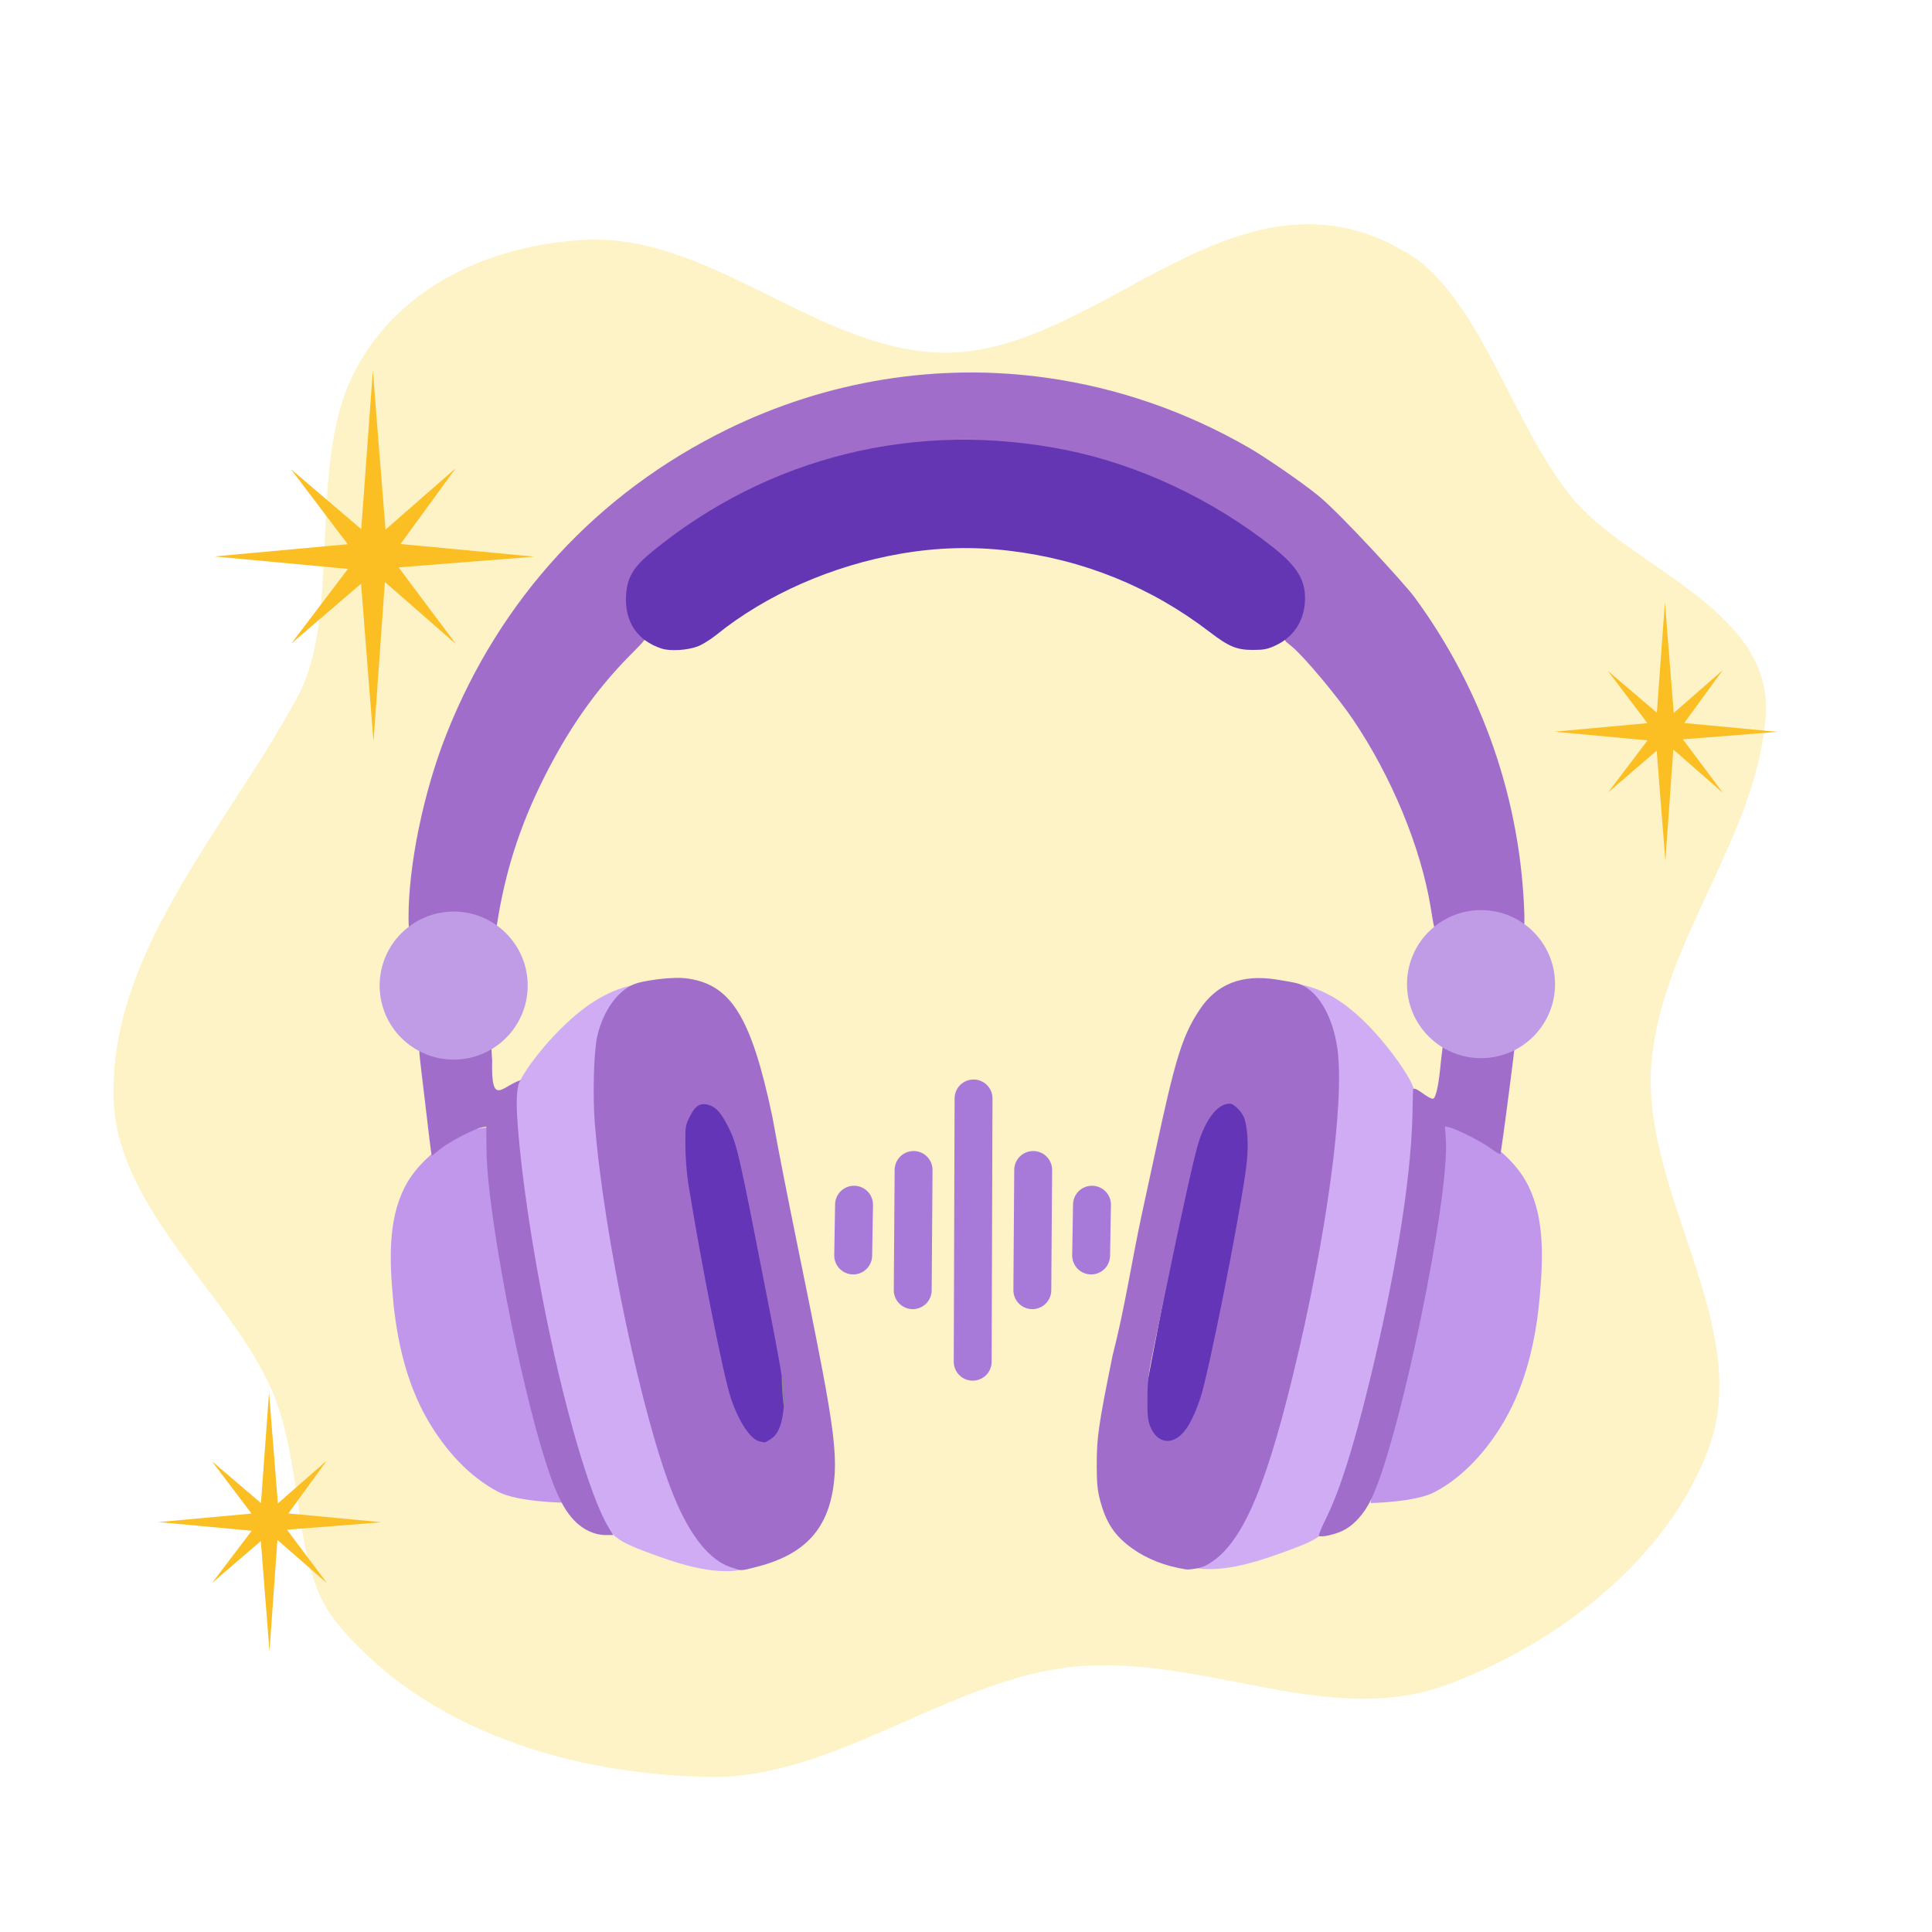
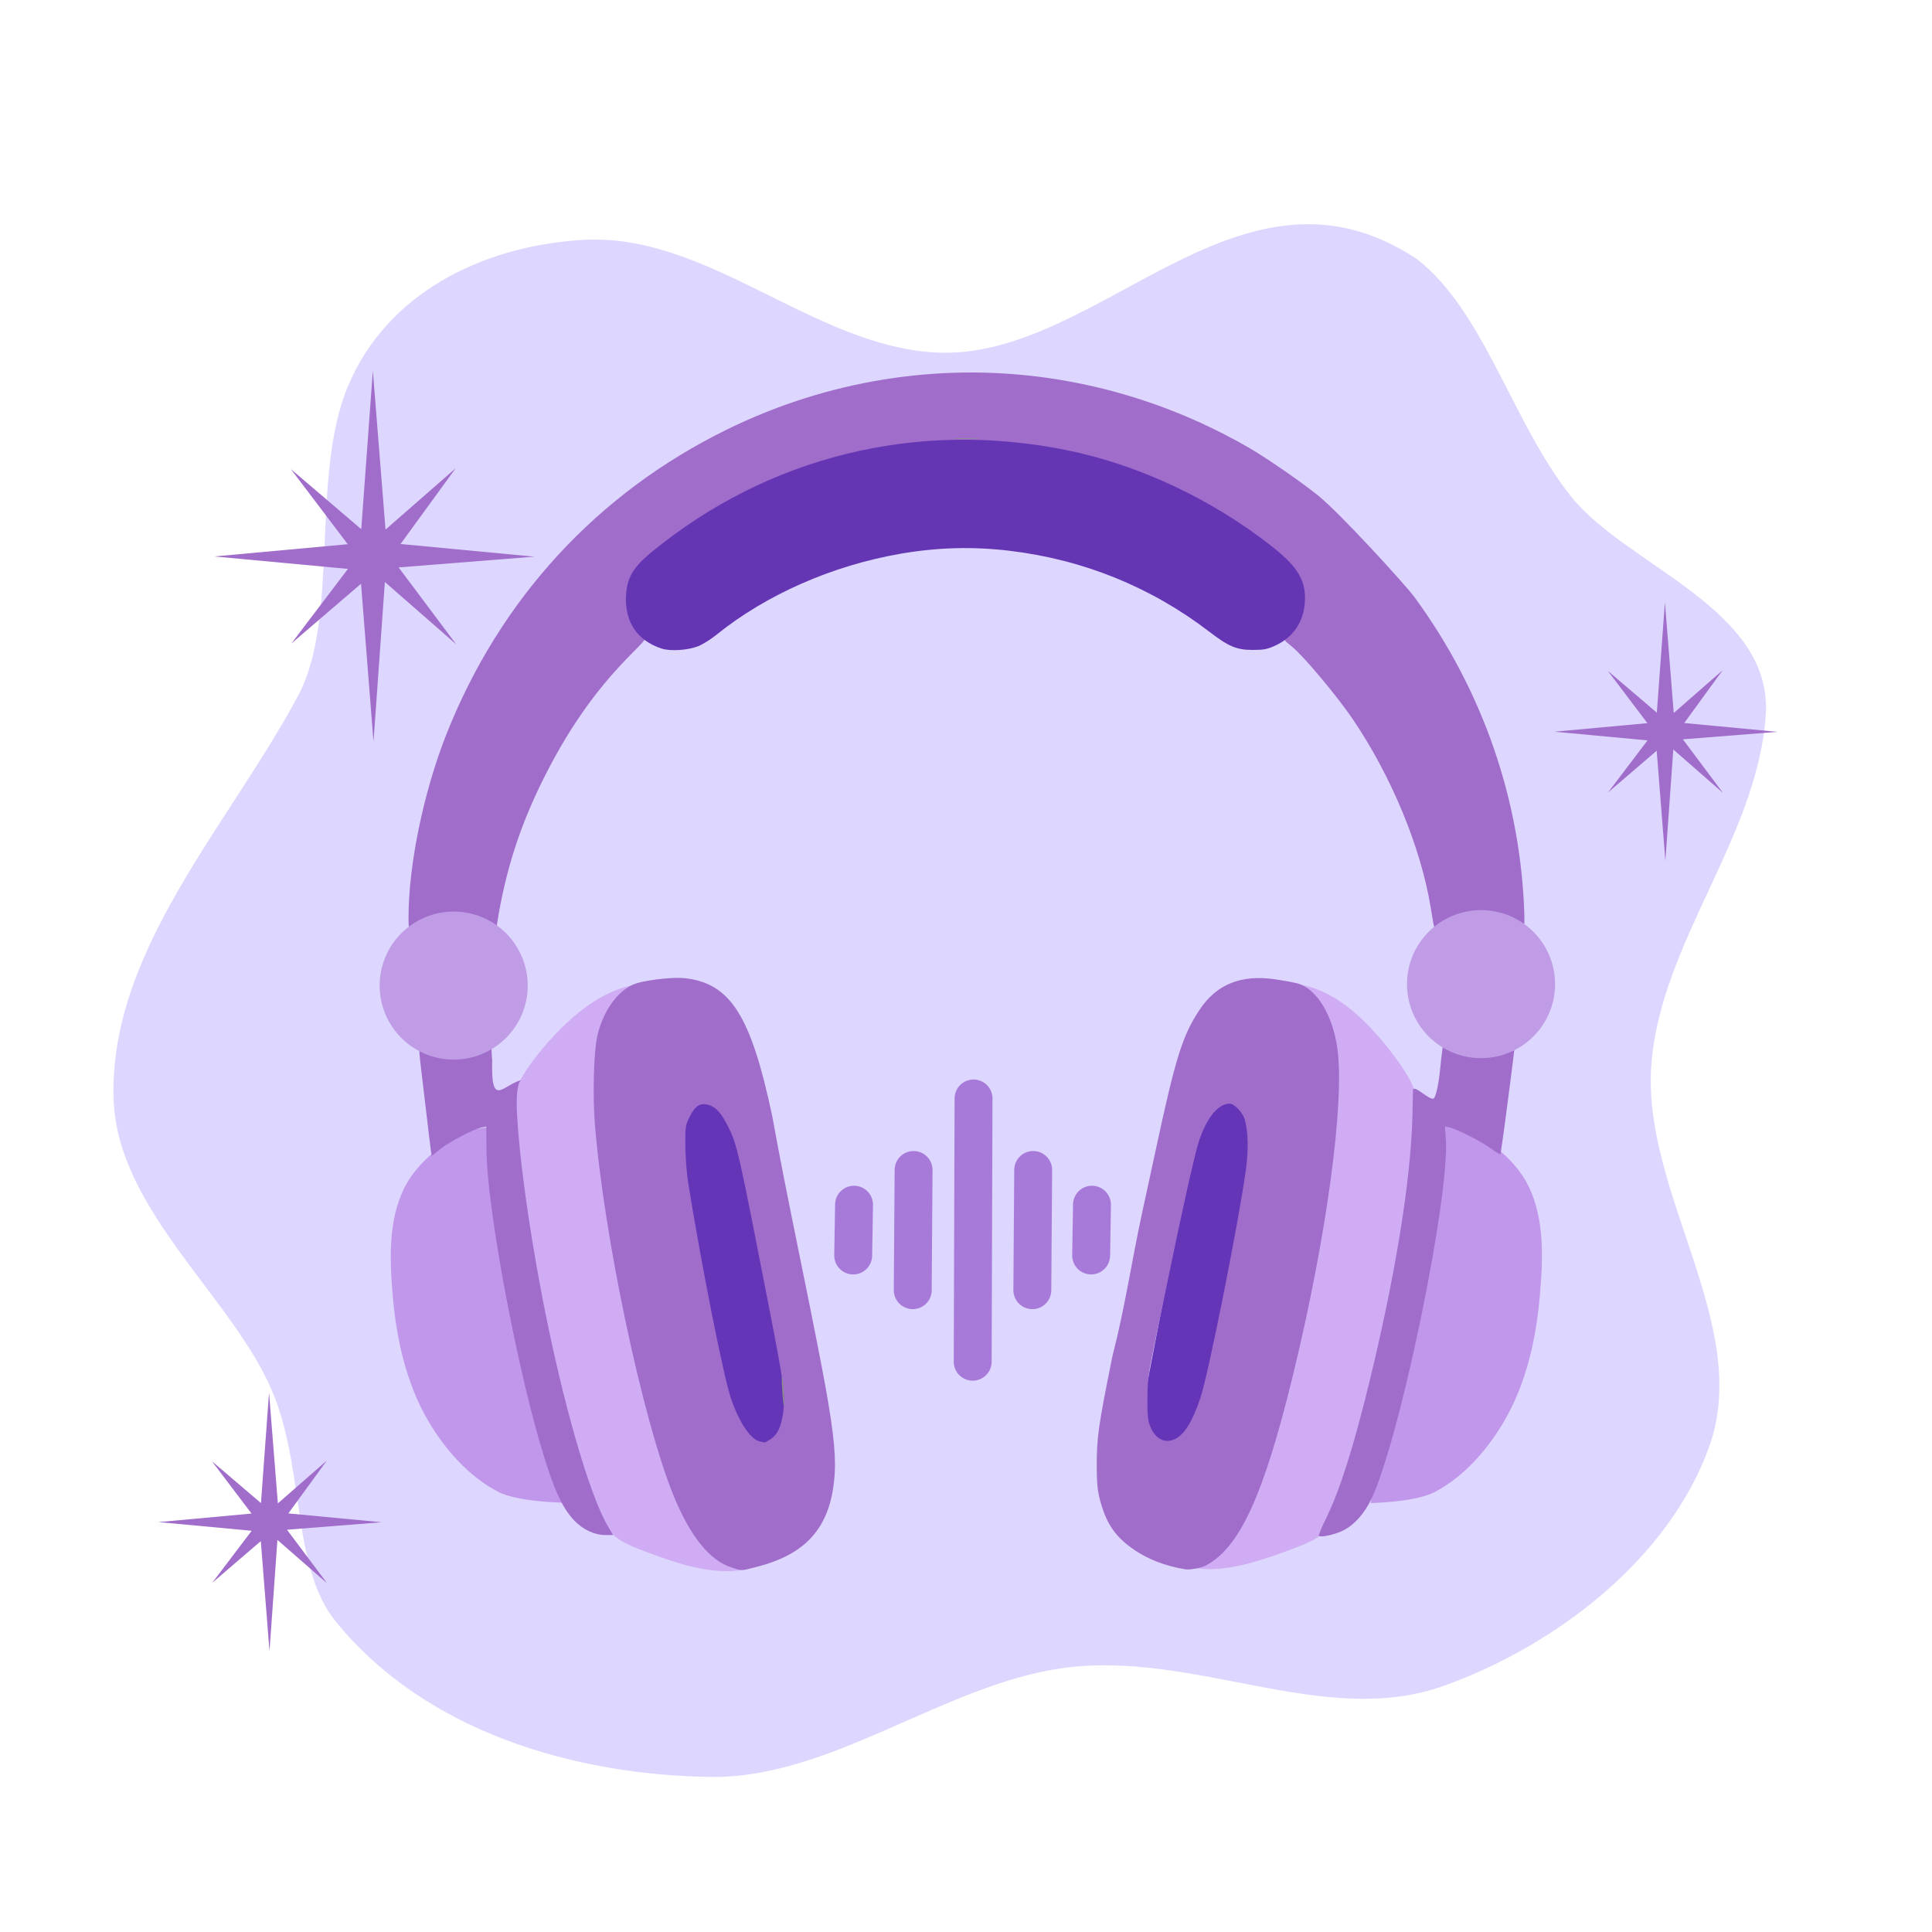
<svg xmlns="http://www.w3.org/2000/svg" version="1.1" id="svg1" width="1672" height="1672" viewBox="0 0 1672 1672" xml:space="preserve">
  <defs id="defs1" />
  <g id="g1">
    <g id="g7">
      <g id="g1-2" transform="translate(-2144.476,-337.2459)">
-         <path style="fill:#fef3c7;fill-opacity:1;stroke:none;stroke-width:26.457;stroke-linecap:round;stroke-linejoin:round;stroke-opacity:1;paint-order:fill markers stroke" d="m 2647.851,544.902 c 108.345,-6.97 198.871,91.123 305.601,97.378 141.421,8.288 263.079,-183.147 417.231,-80.846 58.547,45.3 82.657,142.071 133.519,205.587 48.342,60.371 174.966,96.835 168.406,189.502 -7.443,105.135 -90.006,195.309 -98.89,300.332 -9.44,111.604 87.767,226.832 49.985,332.27 -34.806,97.133 -132.807,172.487 -229.978,207.187 -103.292,36.886 -215.221,-30.926 -328.673,-15.569 -103.333,13.987 -201.053,95.685 -305.319,94.301 -117.06,-1.554 -246.453,-38.418 -324.53,-134.273 -37.563,-46.116 -27.388,-126.767 -52.551,-193.083 -31.944,-84.188 -136.59,-160.928 -139.851,-258.984 -4.253,-127.874 99.032,-236.375 159.534,-349.11 36.634,-68.261 10.273,-189.987 43.486,-268.618 33.213,-78.631 113.569,-120.383 202.03,-126.074 z" id="path19" />
-         <path style="fill:#fbbf24;fill-opacity:1;stroke-width:26.457;stroke-linecap:round;stroke-linejoin:round;paint-order:fill markers stroke" d="m 2370.32,1638.058 6.992,-95.565 7.64,95.824 42.344,-37.035 -33.279,45.711 80.674,7.64 -81.839,6.475 34.704,46.358 -42.991,-37.553 -6.863,96.342 -7.511,-95.306 -42.085,36.128 34.186,-45.063 -80.674,-7.511 80.544,-7.381 -34.315,-45.322 z" id="path18" />
-         <path style="fill:#fbbf24;fill-opacity:1;stroke-width:26.457;stroke-linecap:round;stroke-linejoin:round;paint-order:fill markers stroke" d="m 3578.343,954.031 6.993,-95.565 7.64,95.824 42.344,-37.035 -33.279,45.711 80.674,7.64 -81.839,6.475 34.704,46.358 -42.991,-37.553 -6.863,96.342 -7.511,-95.306 -42.085,36.128 34.186,-45.063 -80.674,-7.511 80.544,-7.381 -34.315,-45.322 z" id="path18-8" />
-         <path style="fill:#fbbf24;fill-opacity:1;stroke-width:37.955;stroke-linecap:round;stroke-linejoin:round;paint-order:fill markers stroke" d="m 2457.118,795.217 10.032,-137.098 10.96,137.47 60.747,-53.13 -47.743,65.577 115.735,10.96 -117.407,9.289 49.786,66.506 -61.676,-53.873 -9.846,138.213 -10.775,-136.727 -60.375,51.83 49.043,-64.648 -115.735,-10.775 115.549,-10.589 -49.229,-65.019 z" id="path18-1" />
+         <path style="fill:#ddd6fe;fill-opacity:1;stroke:none;stroke-width:26.457;stroke-linecap:round;stroke-linejoin:round;stroke-opacity:1;paint-order:fill markers stroke" d="m 2647.851,544.902 c 108.345,-6.97 198.871,91.123 305.601,97.378 141.421,8.288 263.079,-183.147 417.231,-80.846 58.547,45.3 82.657,142.071 133.519,205.587 48.342,60.371 174.966,96.835 168.406,189.502 -7.443,105.135 -90.006,195.309 -98.89,300.332 -9.44,111.604 87.767,226.832 49.985,332.27 -34.806,97.133 -132.807,172.487 -229.978,207.187 -103.292,36.886 -215.221,-30.926 -328.673,-15.569 -103.333,13.987 -201.053,95.685 -305.319,94.301 -117.06,-1.554 -246.453,-38.418 -324.53,-134.273 -37.563,-46.116 -27.388,-126.767 -52.551,-193.083 -31.944,-84.188 -136.59,-160.928 -139.851,-258.984 -4.253,-127.874 99.032,-236.375 159.534,-349.11 36.634,-68.261 10.273,-189.987 43.486,-268.618 33.213,-78.631 113.569,-120.383 202.03,-126.074 z" id="path19" />
+         <path style="fill:#a06dcb;fill-opacity:1;stroke-width:26.457;stroke-linecap:round;stroke-linejoin:round;paint-order:fill markers stroke" d="m 2370.32,1638.058 6.992,-95.565 7.64,95.824 42.344,-37.035 -33.279,45.711 80.674,7.64 -81.839,6.475 34.704,46.358 -42.991,-37.553 -6.863,96.342 -7.511,-95.306 -42.085,36.128 34.186,-45.063 -80.674,-7.511 80.544,-7.381 -34.315,-45.322 z" id="path18" />
+         <path style="fill:#a06dcb;fill-opacity:1;stroke-width:26.457;stroke-linecap:round;stroke-linejoin:round;paint-order:fill markers stroke" d="m 3578.343,954.031 6.993,-95.565 7.64,95.824 42.344,-37.035 -33.279,45.711 80.674,7.64 -81.839,6.475 34.704,46.358 -42.991,-37.553 -6.863,96.342 -7.511,-95.306 -42.085,36.128 34.186,-45.063 -80.674,-7.511 80.544,-7.381 -34.315,-45.322 z" id="path18-8" />
+         <path style="fill:#a06dcb;fill-opacity:1;stroke-width:37.955;stroke-linecap:round;stroke-linejoin:round;paint-order:fill markers stroke" d="m 2457.118,795.217 10.032,-137.098 10.96,137.47 60.747,-53.13 -47.743,65.577 115.735,10.96 -117.407,9.289 49.786,66.506 -61.676,-53.873 -9.846,138.213 -10.775,-136.727 -60.375,51.83 49.043,-64.648 -115.735,-10.775 115.549,-10.589 -49.229,-65.019 z" id="path18-1" />
      </g>
      <path style="fill:#c097eb;fill-opacity:1;stroke:none;stroke-width:1.021;stroke-linecap:round;stroke-linejoin:round;stroke-dasharray:none;stroke-opacity:1;paint-order:fill markers stroke" d="m 427.976,974.475 c -9.435,1.975 -19.794,2.095 -28.305,6.667 -20.214,10.859 -39.733,26.706 -49.817,47.041 -14.166,28.567 -12.608,63.172 -9.813,94.823 3.251,36.8 11.799,74.66 30.57,106.676 14.509,24.748 35.027,48.172 60.762,61.487 16.484,8.529 55.101,9.26 55.101,9.26 z" id="path13" />
      <path style="fill:#c097eb;fill-opacity:1;stroke:none;stroke-width:1.025;stroke-linecap:round;stroke-linejoin:round;stroke-dasharray:none;stroke-opacity:1;paint-order:fill markers stroke" d="m 1244.621,972.273 c 9.435,1.991 19.794,2.111 28.305,6.72 20.214,10.944 39.733,26.915 49.818,47.41 14.166,28.79 12.608,63.666 9.813,95.566 -3.251,37.089 -11.799,75.245 -30.57,107.512 -14.509,24.942 -35.027,48.55 -60.762,61.969 -16.484,8.595 -55.101,9.333 -55.101,9.333 z" id="path13-3" />
      <path style="fill:#cfacf3;fill-opacity:1;stroke:none;stroke-width:35;stroke-linecap:round;stroke-linejoin:round;paint-order:fill markers stroke" d="m 569.851,853.266 c -14.935,-4.662 -37.553,0.691 -59.869,16.144 -22.316,15.453 -44.329,41.005 -55.07,57.645 -10.742,16.64 -10.211,24.365 -9.131,54.84 1.079,30.474 2.706,83.695 15.779,144.838 13.072,61.143 37.589,130.204 50.97,166.159 13.381,35.956 15.625,38.804 52.358,52.228 36.733,13.424 107.953,37.423 119.434,-37.121 11.482,-74.544 -36.776,-247.632 -64.53,-341.514 C 592.037,872.603 584.786,857.927 569.851,853.266 Z" id="path11" />
      <path style="fill:#cfacf3;fill-opacity:1;stroke:none;stroke-width:35;stroke-linecap:round;stroke-linejoin:round;paint-order:fill markers stroke" d="m 569.851,853.266 c -14.935,-4.662 -37.553,0.691 -58.953,16.083 -21.4,15.392 -41.582,40.822 -52.323,57.462 -10.742,16.64 -12.042,24.487 -11.878,55.023 0.163,30.535 1.791,83.756 14.863,144.899 13.072,61.143 37.589,130.204 50.237,165.732 12.648,35.528 13.428,37.522 50.161,50.947 36.733,13.424 109.417,38.278 121.632,-35.839 12.214,-74.117 -36.043,-247.204 -63.798,-341.086 C 592.037,872.603 584.786,857.927 569.851,853.266 Z" id="path11-2" transform="matrix(-1,0,0,1,1673.811,-0.4682814)" />
      <path d="m 653.881,1273.221 c -10.762,1.411 -97.093,-146.119 -82.632,-265.044 5.674,-46.659 25.765,-68.93 38.554,-65.004 79.285,24.343 105.406,322.006 44.078,330.048 z m 343.397,10.15 c -7.591,-3.897 -10.516,-12.497 -11.087,-32.589 -0.474,-16.699 -0.214,-18.544 10.011,-71.038 17.197,-88.285 34.5,-180.409 38.147,-191.763 8.93,-27.804 24.82,-67.127 35.561,-58.328 5.38,4.406 12.894,31.011 13.669,46.656 0.713,14.394 3.612,45.643 -2.304,83.011 -4.393,27.748 -30.287,123.83 -37.227,155.018 -8.979,40.352 -24.349,64.986 -36.677,69.836 -4.831,1.901 -4.824,1.901 -10.093,-0.804 z" style="fill:#6436b7;fill-opacity:1;stroke-width:1.044" id="path1" />
      <path style="fill:#a06dcb;fill-opacity:1" d="m 632.863,1356.435 c -18.584,-5.926 -35.451,-26.807 -49.711,-61.541 -26.836,-65.366 -60.594,-224.781 -68.395,-322.976 -1.899,-23.905 -0.868,-61.639 2.044,-74.783 5.157,-23.281 19.288,-42.054 34.94,-46.419 11.174,-3.116 31.81,-5.207 41.048,-4.159 39.416,4.472 57.076,32.357 75.498,119.219 13.308,73.508 29.279,145.663 43.183,218.691 9.006,47.273 11.968,71.647 10.936,90 -2.561,45.528 -22.922,70.151 -67.38,81.48 -14.608,3.722 -12.179,3.669 -22.162,0.485 z m 34.136,-110.983 c 6.069,-4.042 9.231,-10.993 10.881,-23.912 1.832,-14.347 0.554,-23.851 -11.612,-86.404 -27.068,-139.171 -28.269,-144.492 -36.139,-160.128 -5.908,-11.737 -10.428,-16.847 -16.52,-18.672 -7.547,-2.261 -11.836,0.312 -16.679,10.006 -3.783,7.573 -3.928,8.535 -3.797,25.333 0.075,9.604 1.142,23.761 2.372,31.461 11.246,70.402 30.718,168.555 37.175,187.389 7.108,20.733 17.087,35.475 25.036,36.984 1.731,0.328 3.508,0.679 3.95,0.779 0.442,0.1 2.842,-1.176 5.333,-2.836 z m 359.197,112.71 c -18.095,-2.882 -33.567,-8.942 -46.462,-18.198 -15.324,-11 -22.485,-22.172 -27.686,-41.546 -2.251,-8.387 -2.86,-14.534 -2.9,-29.282 -0.068,-25.032 1.388,-35.233 13.7,-96 10.635,-41.226 16.759,-82.715 25.318,-122.36 2.149,-9.702 7.508,-34.44 11.91,-54.973 17.256,-80.501 23.226,-99.596 38.172,-122.077 14.739,-22.17 36.161,-30.628 66.102,-26.099 7.616,1.152 16.015,2.718 18.664,3.481 16.611,4.779 30.399,27.402 34.41,56.458 6.447,46.702 -9.542,164.053 -38.546,282.904 -25.411,104.127 -46.161,149.25 -75.661,164.529 -3.705,1.919 -13.454,3.731 -17.019,3.163 z m -7.821,-113.584 c 7.612,-4.642 13.962,-15.405 20.45,-34.662 6.971,-20.692 33.237,-152.536 39.468,-198.113 2.246,-16.426 1.906,-31.968 -0.932,-42.586 -1.661,-6.215 -9.014,-14.081 -13.163,-14.081 -9.946,0 -19.778,11.986 -26.579,32.4 -3.666,11.004 -14.696,60.493 -28.885,129.6 -2.56,12.467 -7.109,34.367 -10.109,48.667 -4.72,22.495 -5.476,28.426 -5.609,44 -0.124,14.487 0.32,19.229 2.276,24.295 4.557,11.809 13.927,16.063 23.083,10.48 z m 122.988,84.614 c -0.449,-0.449 2.353,-7.245 6.226,-15.103 11.763,-23.863 23.427,-60.491 37.242,-116.953 21.492,-87.839 36.332,-173.713 37.572,-233.345 l 0.419,-20.147 c 0.133,-6.402 15.65,10.55 18.305,6.56 3.124,-4.694 4.941,-21.456 6.068,-33.347 l 1.344,-10.946 3.555,1.838 c 5.863,3.032 19.348,6.053 27.016,6.053 8.55,0 21.383,-3.131 27.421,-6.689 2.383,-1.405 4.331,-2.124 4.328,-1.599 -0.01,1.863 -7.99,63.838 -9.994,77.622 -1.12,7.7 -2.128,14.669 -2.24,15.486 -0.113,0.817 -3.643,-1.129 -7.846,-4.325 -7.779,-5.916 -29.43,-16.987 -36.455,-18.642 l -3.874,-0.913 0.788,10.419 c 3.764,49.775 -39.744,260.449 -64.478,312.208 -6.255,13.09 -15.605,23.243 -25.535,27.731 -7.186,3.247 -18.395,5.556 -19.86,4.09 z m -631.504,-4.009 c -19.053,-8.87 -28.163,-30.641 -37.422,-59.38 -23.27,-72.226 -50.999,-218.077 -51.413,-270.425 l -0.161,-20.425 -4,0.79 c -6.918,1.366 -28.28,12.496 -35.907,18.708 l -7.317,5.959 -0.674,-4.304 c -0.371,-2.367 -1.922,-15.104 -3.446,-28.304 -1.524,-13.2 -3.646,-31.002 -4.714,-39.56 -1.068,-8.558 -1.942,-17.075 -1.942,-18.927 v -3.367 l 7.667,3.508 c 6.741,3.085 9.357,3.506 21.667,3.49 11.839,-0.015 15.433,-0.558 23.284,-3.519 5.106,-1.926 9.493,-3.293 9.748,-3.038 0.255,0.255 0.114,5.355 0.716,11.269 -1.141,41.874 8.963,21.375 25.586,16.878 0.354,-0.096 -5.744,-0.606 -4.068,30.258 1.676,30.864 8.44,88.292 22.07,159.007 17.121,88.827 40.658,170.66 56.794,197.455 l 4.342,7.211 -6.903,-0.013 c -4.501,-0.01 -9.339,-1.147 -13.907,-3.274 z M 353.551,794.469 c -0.074,-45.799 12.996,-109.1 32.891,-159.302 46.357,-116.976 130.45,-208.32 242.421,-263.325 86.69,-42.586 183.068,-58.17 277.333,-44.844 61.208,8.653 120.392,29.148 174.667,60.486 14.937,8.625 44.964,29.355 59.721,41.231 18.962,15.26 75.041,76.639 83.503,88.017 59.366,80.918 92.407,176.873 95.177,276.404 0.041,1.467 -0.033,4.96 -0.164,7.762 -0.216,4.631 -0.428,4.904 -2.332,3.001 -3.368,-3.368 -12.674,-8.28 -20.426,-10.782 -11.31,-3.65 -30.477,-2.304 -41.652,2.925 -4.697,2.198 -9.562,5.018 -10.811,6.268 -2.664,2.664 -2.312,3.713 -5.755,-17.174 -8.585,-52.074 -33.918,-113.264 -67.346,-162.667 -13.221,-19.54 -42.043,-54.008 -52.249,-62.486 l -5.536,-4.598 c -4.921,-6.216 -3.977,-20.911 -3.977,-20.911 11.806,-13.067 13.001,-15.997 6.699,-32.153 -3.811,-9.769 -0.391,-10.476 -15.757,-22.883 C 965.216,370.644 785.976,352.194 635.729,436.19 c -26.101,14.592 -63.568,36.155 -76.676,49.538 -6.602,6.741 -12.674,13.38 -14.448,19.769 -6.263,22.551 9.004,41.425 12.403,43.831 4.027,2.85 0.748,4.918 -13.477,19.52 -29.069,29.838 -52.056,62.834 -73.118,104.955 -20.596,41.189 -33.219,80.629 -40.232,125.696 -0.708,4.549 -0.98,4.831 -2.856,2.956 -5.757,-5.757 -22.898,-11.319 -34.883,-11.319 -3.957,0 -10.881,0.949 -15.387,2.109 -7.839,2.018 -20.44,8.587 -22.505,11.733 -0.539,0.821 -0.988,-3.908 -0.999,-10.508 z" id="path9" />
      <path style="fill:#8c8c8c;fill-opacity:1" d="m 677.137,1205.933 c -0.539,-7.628 -0.729,-14.12 -0.421,-14.428 0.823,-0.823 2.498,21.13 1.907,24.994 -0.278,1.817 -0.947,-2.938 -1.486,-10.566 z m 149.393,-826.454 c 5.317,-0.253 14.017,-0.253 19.333,0 5.317,0.253 0.967,0.46 -9.667,0.46 -10.633,0 -14.983,-0.207 -9.667,-0.46 z" id="path8" />
      <circle style="fill:#bf9ce5;fill-opacity:1;stroke:none;stroke-width:40.837;stroke-linecap:round;stroke-linejoin:round;paint-order:fill markers stroke" id="path10" cx="392.63" cy="852.952" r="64.061" />
      <circle style="fill:#bf9ce5;fill-opacity:1;stroke:none;stroke-width:40.837;stroke-linecap:round;stroke-linejoin:round;paint-order:fill markers stroke" id="path10-2" cx="1281.722" cy="851.692" r="64.061" />
      <path style="fill:#6436b4;fill-opacity:1" d="m 572.578,561.288 c -21.237,-6.965 -32.098,-23.259 -30.772,-46.167 0.878,-15.172 6.242,-24.291 21.825,-37.101 101.271,-83.252 230.146,-114.849 360.168,-88.304 62.009,12.66 125.232,42.408 177.217,83.385 22.55,17.775 29.554,29.848 28.211,48.623 -1.193,16.669 -10.33,29.958 -25.366,36.892 -7.103,3.275 -9.999,3.842 -19.663,3.847 -13.928,0.008 -20.794,-2.853 -37.38,-15.574 -50.718,-38.9 -109.165,-62.595 -173.287,-70.253 -31.512,-3.764 -62.34,-2.929 -94.017,2.545 -59.259,10.241 -116.443,35.407 -159.5,70.196 -4.975,4.02 -12.219,8.516 -16.098,9.992 -9.045,3.442 -23.917,4.352 -31.337,1.919 z" id="path7" />
      <path style="fill:#cfacf3;fill-opacity:1;stroke:#a77ada;stroke-width:32.8;stroke-linecap:round;stroke-linejoin:round;stroke-dasharray:none;stroke-opacity:1;paint-order:fill markers stroke" d="m -805.769,-690.764 c -0.244,14.658 -0.488,29.305 -0.733,43.951" id="path12" transform="translate(1544.879,1733.333)" />
      <path style="fill:#cfacf3;fill-opacity:1;stroke:#a77ada;stroke-width:32.8;stroke-linecap:round;stroke-linejoin:round;stroke-dasharray:none;stroke-opacity:1;paint-order:fill markers stroke" d="m -805.769,-690.764 c -0.244,14.658 -0.488,29.305 -0.733,43.951" id="path12-1" transform="translate(1750.8,1733.333)" />
      <path style="fill:#cfacf3;fill-opacity:1;stroke:#a77ada;stroke-width:32.8;stroke-linecap:round;stroke-linejoin:round;stroke-dasharray:none;stroke-opacity:1;paint-order:fill markers stroke" d="m -805.769,-690.764 c -0.244,34.698 -0.488,69.366 -0.733,104.035" id="path12-9" transform="translate(1596.411,1703.291)" />
      <path style="fill:#cfacf3;fill-opacity:1;stroke:#a77ada;stroke-width:32.8;stroke-linecap:round;stroke-linejoin:round;stroke-dasharray:none;stroke-opacity:1;paint-order:fill markers stroke" d="m -805.769,-690.764 c -0.244,34.698 -0.488,69.366 -0.733,104.035" id="path12-9-6" transform="translate(1699.909,1703.291)" />
      <path style="fill:#cfacf3;fill-opacity:1;stroke:#a77ada;stroke-width:32.8;stroke-linecap:round;stroke-linejoin:round;stroke-dasharray:none;stroke-opacity:1;paint-order:fill markers stroke" d="m -805.769,-690.764 c -0.244,75.986 -0.488,151.908 -0.733,227.831" id="path12-9-8" transform="translate(1648.296,1641.394)" />
    </g>
  </g>
</svg>
